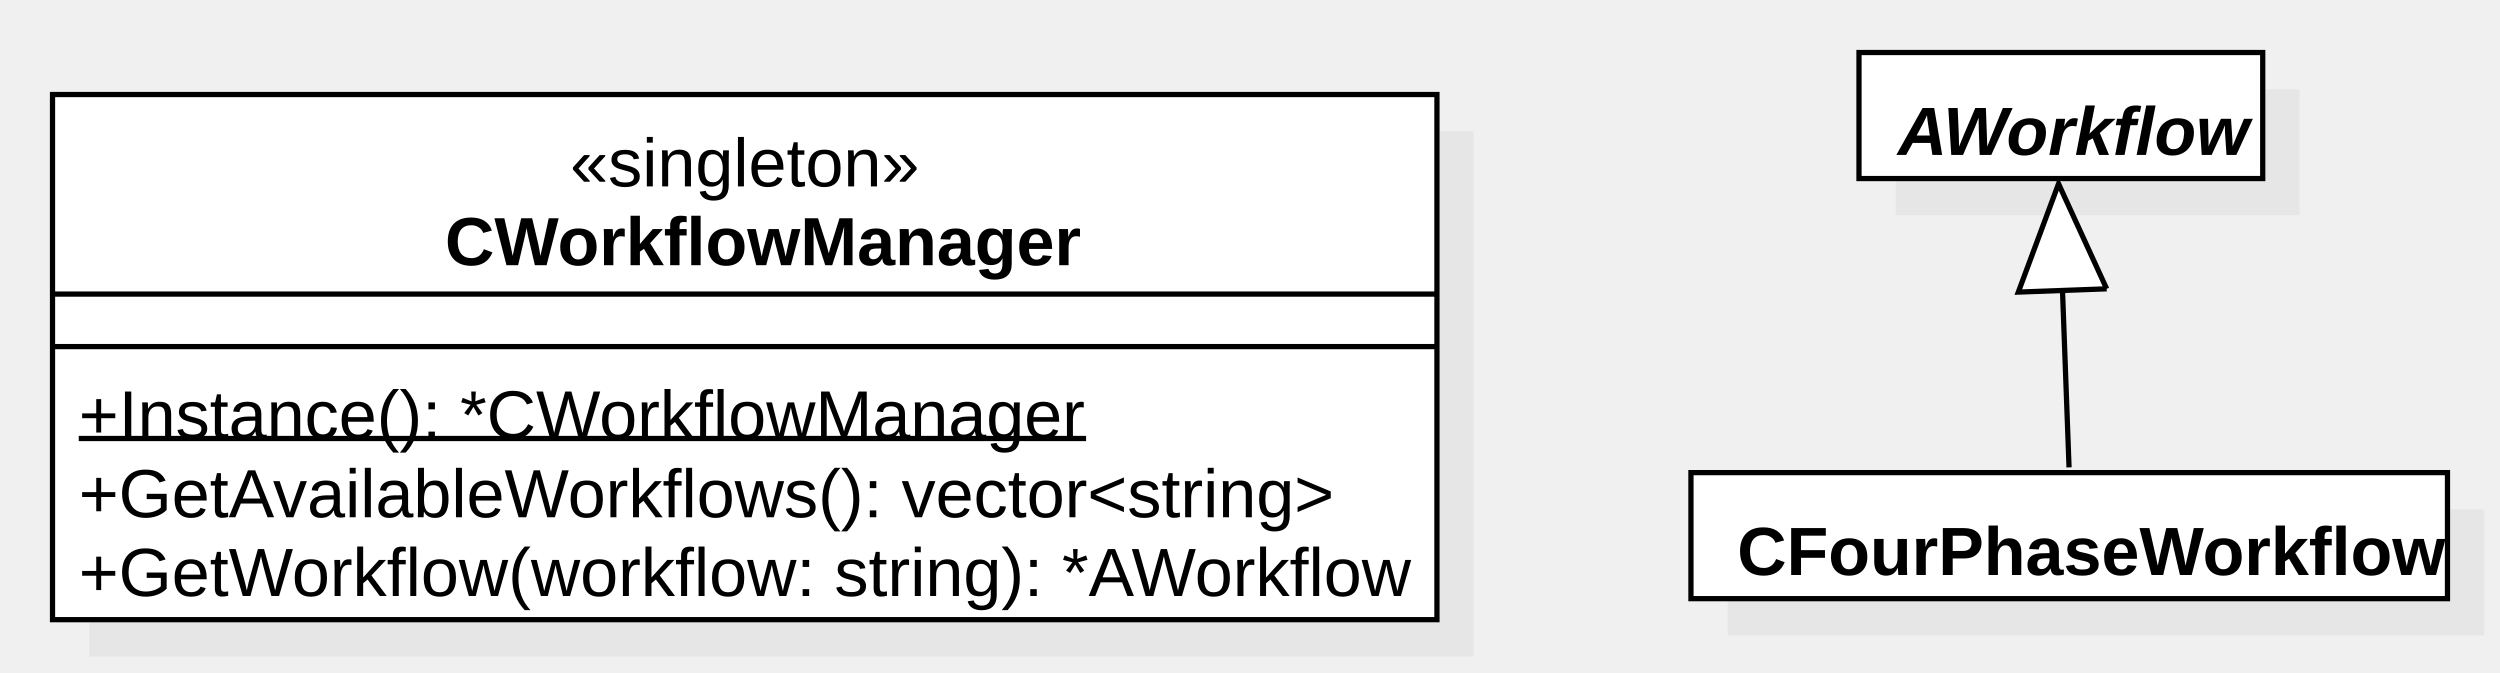
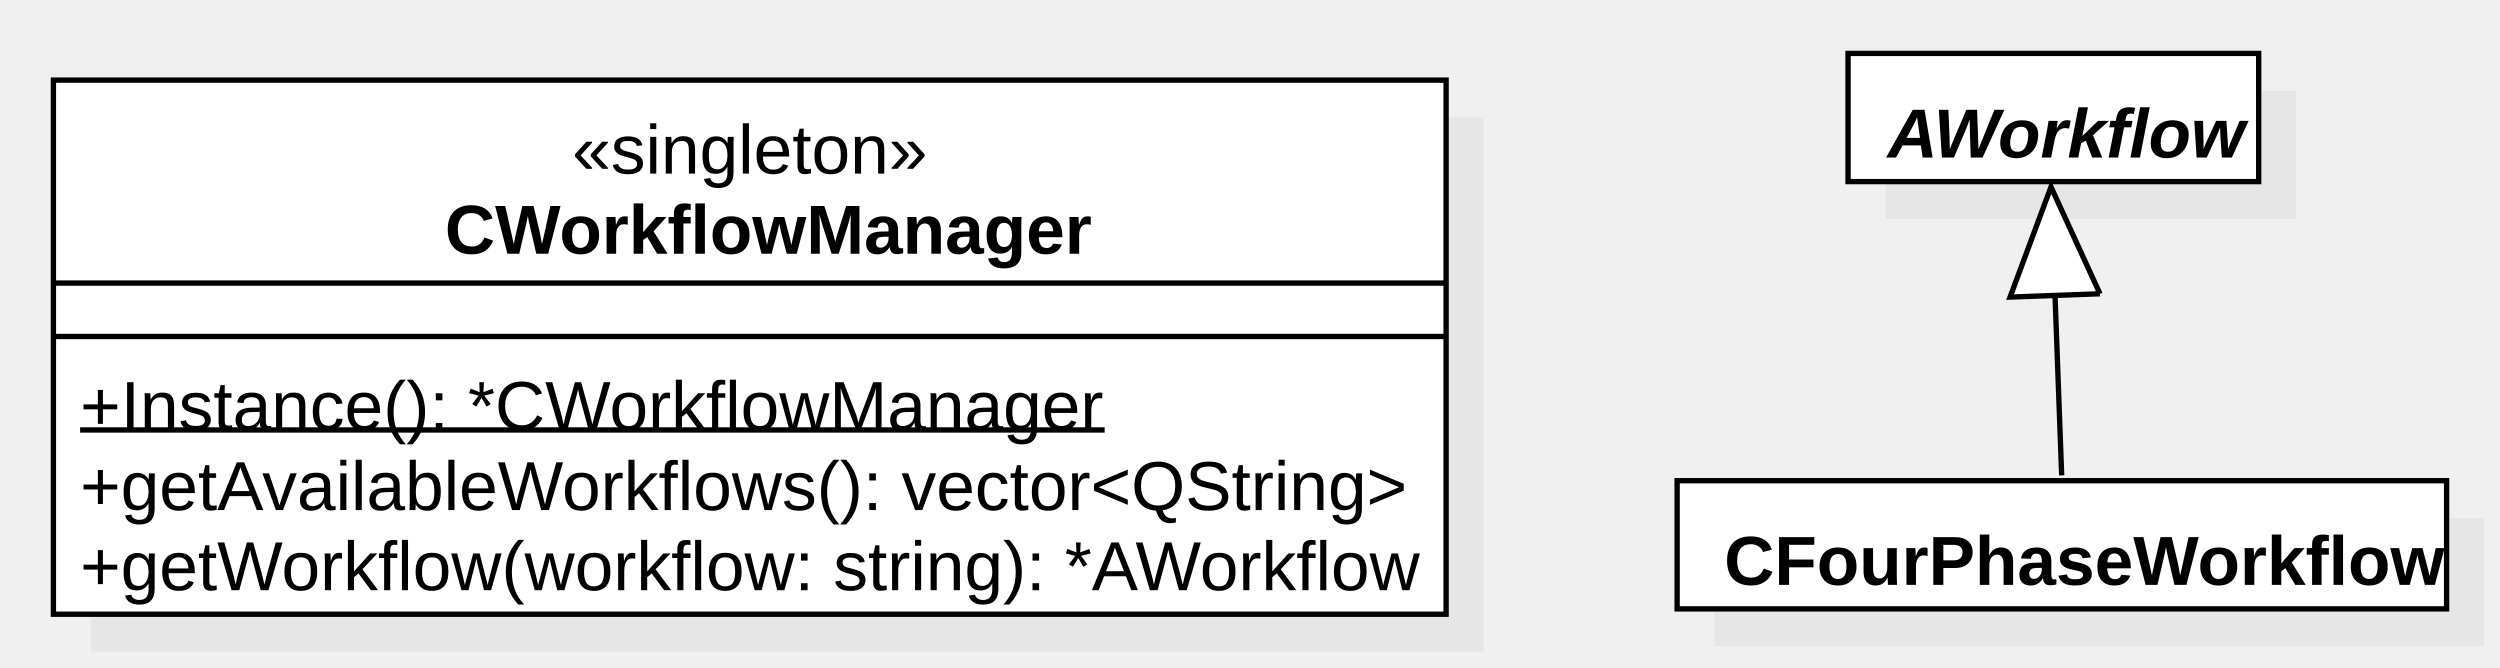
- <svg xmlns="http://www.w3.org/2000/svg" version="1.1" width="476.065" height="128">
+ <svg xmlns="http://www.w3.org/2000/svg" version="1.1" width="468.065" height="125">
  <defs />
  <g>
-     <g transform="translate(-150,-190) scale(1,1)">
-       <rect fill="#C0C0C0" stroke="none" x="167" y="215" width="263.63" height="100" opacity="0.2" />
+     <g transform="translate(-238,-670) scale(1,1)">
+       <rect fill="#C0C0C0" stroke="none" x="255" y="692" width="260.748" height="100" opacity="0.2" />
    </g>
-     <g transform="translate(-150,-190) scale(1,1)">
-       <rect fill="#ffffff" stroke="none" x="160" y="208" width="263.63" height="100" />
+     <g transform="translate(-238,-670) scale(1,1)">
+       <rect fill="#ffffff" stroke="none" x="248" y="685" width="260.748" height="100" />
    </g>
-     <g transform="translate(-150,-190) scale(1,1)">
-       <path fill="none" stroke="#000000" d="M 160 208 L 423.63 208 L 423.63 308 L 160 308 L 160 208 Z Z" stroke-miterlimit="10" />
+     <g transform="translate(-238,-670) scale(1,1)">
+       <path fill="none" stroke="#000000" d="M 248 685 L 508.748 685 L 508.748 785 L 248 785 L 248 685 Z Z" stroke-miterlimit="10" />
    </g>
-     <g transform="translate(-150,-190) scale(1,1)">
-       <path fill="none" stroke="#000000" d="M 160 246 L 423.63 246" stroke-miterlimit="10" />
+     <g transform="translate(-238,-670) scale(1,1)">
+       <path fill="none" stroke="#000000" d="M 248 723 L 508.748 723" stroke-miterlimit="10" />
    </g>
-     <g transform="translate(-150,-190) scale(1,1)">
-       <path fill="none" stroke="#000000" d="M 160 256 L 423.63 256" stroke-miterlimit="10" />
+     <g transform="translate(-238,-670) scale(1,1)">
+       <path fill="none" stroke="#000000" d="M 248 733 L 508.748 733" stroke-miterlimit="10" />
    </g>
-     <g transform="translate(-150,-190) scale(1,1)">
+     <g transform="translate(-238,-670) scale(1,1)">
      <g>
        <path fill="none" stroke="none" />
-         <text fill="#000000" stroke="none" font-family="Arial" font-size="13px" font-style="normal" font-weight="normal" text-decoration="none" x="258.566" y="225.5">«singleton»</text>
+         <text fill="#000000" stroke="none" font-family="Arial" font-size="13px" font-style="normal" font-weight="normal" text-decoration="none" x="345.125" y="702.5">«singleton»</text>
      </g>
    </g>
-     <g transform="translate(-150,-190) scale(1,1)">
+     <g transform="translate(-238,-670) scale(1,1)">
      <g>
        <path fill="none" stroke="none" />
-         <text fill="#000000" stroke="none" font-family="Arial" font-size="13px" font-style="normal" font-weight="bold" text-decoration="none" x="234.743" y="240.5">CWorkflowManager</text>
+         <text fill="#000000" stroke="none" font-family="Arial" font-size="13px" font-style="normal" font-weight="bold" text-decoration="none" x="321.302" y="717.5">CWorkflowManager</text>
      </g>
    </g>
-     <g transform="translate(-150,-190) scale(1,1)">
+     <g transform="translate(-238,-670) scale(1,1)">
      <g>
        <path fill="none" stroke="none" />
-         <text fill="#000000" stroke="none" font-family="Arial" font-size="13px" font-style="normal" font-weight="normal" text-decoration="none" x="165" y="273.5">+Instance(): *CWorkflowManager</text>
-         <path fill="none" stroke="#000000" d="M 165 273.5 L 356.82 273.5" stroke-miterlimit="10" />
+         <text fill="#000000" stroke="none" font-family="Arial" font-size="13px" font-style="normal" font-weight="normal" text-decoration="none" x="253" y="750.5">+Instance(): *CWorkflowManager</text>
+         <path fill="none" stroke="#000000" d="M 253 750.5 L 444.82 750.5" stroke-miterlimit="10" />
      </g>
    </g>
-     <g transform="translate(-150,-190) scale(1,1)">
+     <g transform="translate(-238,-670) scale(1,1)">
      <g>
        <path fill="none" stroke="none" />
-         <text fill="#000000" stroke="none" font-family="Arial" font-size="13px" font-style="normal" font-weight="normal" text-decoration="none" x="165" y="288.5">+GetAvailableWorkflows(): vector&lt;string&gt;</text>
+         <text fill="#000000" stroke="none" font-family="Arial" font-size="13px" font-style="normal" font-weight="normal" text-decoration="none" x="253" y="765.5">+getAvailableWorkflows(): vector&lt;QString&gt;</text>
      </g>
    </g>
-     <g transform="translate(-150,-190) scale(1,1)">
+     <g transform="translate(-238,-670) scale(1,1)">
      <g>
        <path fill="none" stroke="none" />
-         <text fill="#000000" stroke="none" font-family="Arial" font-size="13px" font-style="normal" font-weight="normal" text-decoration="none" x="165" y="303.5">+GetWorkflow(workflow: string): *AWorkflow</text>
+         <text fill="#000000" stroke="none" font-family="Arial" font-size="13px" font-style="normal" font-weight="normal" text-decoration="none" x="253" y="780.5">+getWorkflow(workflow: string): *AWorkflow</text>
      </g>
    </g>
-     <g transform="translate(-150,-190) scale(1,1)">
-       <rect fill="#C0C0C0" stroke="none" x="511" y="207" width="76.882" height="24" opacity="0.2" />
+     <g transform="translate(-238,-670) scale(1,1)">
+       <rect fill="#C0C0C0" stroke="none" x="559" y="767" width="144.065" height="24" opacity="0.2" />
    </g>
-     <g transform="translate(-150,-190) scale(1,1)">
-       <rect fill="#ffffff" stroke="none" x="504" y="200" width="76.882" height="24" />
+     <g transform="translate(-238,-670) scale(1,1)">
+       <rect fill="#ffffff" stroke="none" x="552" y="760" width="144.065" height="24" />
    </g>
-     <g transform="translate(-150,-190) scale(1,1)">
-       <path fill="none" stroke="#000000" d="M 504 200 L 580.882 200 L 580.882 224 L 504 224 L 504 200 Z Z" stroke-miterlimit="10" />
+     <g transform="translate(-238,-670) scale(1,1)">
+       <path fill="none" stroke="#000000" d="M 552 760 L 696.065 760 L 696.065 784 L 552 784 L 552 760 Z Z" stroke-miterlimit="10" />
    </g>
-     <g transform="translate(-150,-190) scale(1,1)">
+     <g transform="translate(-238,-670) scale(1,1)">
      <g>
        <path fill="none" stroke="none" />
-         <text fill="#000000" stroke="none" font-family="Arial" font-size="13px" font-style="italic" font-weight="bold" text-decoration="none" x="511.382" y="219.5">AWorkflow</text>
+         <text fill="#000000" stroke="none" font-family="Arial" font-size="13px" font-style="normal" font-weight="bold" text-decoration="none" x="560.82" y="779.5">CFourPhaseWorkflow</text>
      </g>
    </g>
-     <g transform="translate(-150,-190) scale(1,1)">
-       <rect fill="#C0C0C0" stroke="none" x="479" y="287" width="144.065" height="24" opacity="0.2" />
+     <g transform="translate(-238,-670) scale(1,1)">
+       <rect fill="#C0C0C0" stroke="none" x="591" y="687" width="76.882" height="24" opacity="0.2" />
    </g>
-     <g transform="translate(-150,-190) scale(1,1)">
-       <rect fill="#ffffff" stroke="none" x="472" y="280" width="144.065" height="24" />
+     <g transform="translate(-238,-670) scale(1,1)">
+       <rect fill="#ffffff" stroke="none" x="584" y="680" width="76.882" height="24" />
    </g>
-     <g transform="translate(-150,-190) scale(1,1)">
-       <path fill="none" stroke="#000000" d="M 472 280 L 616.065 280 L 616.065 304 L 472 304 L 472 280 Z Z" stroke-miterlimit="10" />
+     <g transform="translate(-238,-670) scale(1,1)">
+       <path fill="none" stroke="#000000" d="M 584 680 L 660.882 680 L 660.882 704 L 584 704 L 584 680 Z Z" stroke-miterlimit="10" />
    </g>
-     <g transform="translate(-150,-190) scale(1,1)">
+     <g transform="translate(-238,-670) scale(1,1)">
      <g>
        <path fill="none" stroke="none" />
-         <text fill="#000000" stroke="none" font-family="Arial" font-size="13px" font-style="normal" font-weight="bold" text-decoration="none" x="480.82" y="299.5">CFourPhaseWorkflow</text>
+         <text fill="#000000" stroke="none" font-family="Arial" font-size="13px" font-style="italic" font-weight="bold" text-decoration="none" x="591.382" y="699.5">AWorkflow</text>
      </g>
    </g>
-     <g transform="translate(-150,-190) scale(1,1)">
-       <path fill="none" stroke="#000000" d="M 544 279 L 542 225" stroke-miterlimit="10" />
+     <g transform="translate(-238,-670) scale(1,1)">
+       <path fill="none" stroke="#000000" d="M 624 759 L 622 705" stroke-miterlimit="10" />
    </g>
-     <g transform="translate(-150,-190) scale(1,1)">
-       <path fill="#FFFFFF" stroke="none" d="M 551.166 245 L 542 225 L 534.339 245.623" />
+     <g transform="translate(-238,-670) scale(1,1)">
+       <path fill="#FFFFFF" stroke="none" d="M 631.166 725 L 622 705 L 614.339 725.623" />
    </g>
-     <g transform="translate(-150,-190) scale(1,1)">
-       <path fill="none" stroke="#000000" d="M 551.166 245 L 542 225 L 534.339 245.623 L 551.166 245" stroke-miterlimit="10" />
+     <g transform="translate(-238,-670) scale(1,1)">
+       <path fill="none" stroke="#000000" d="M 631.166 725 L 622 705 L 614.339 725.623 L 631.166 725" stroke-miterlimit="10" />
    </g>
  </g>
</svg>
